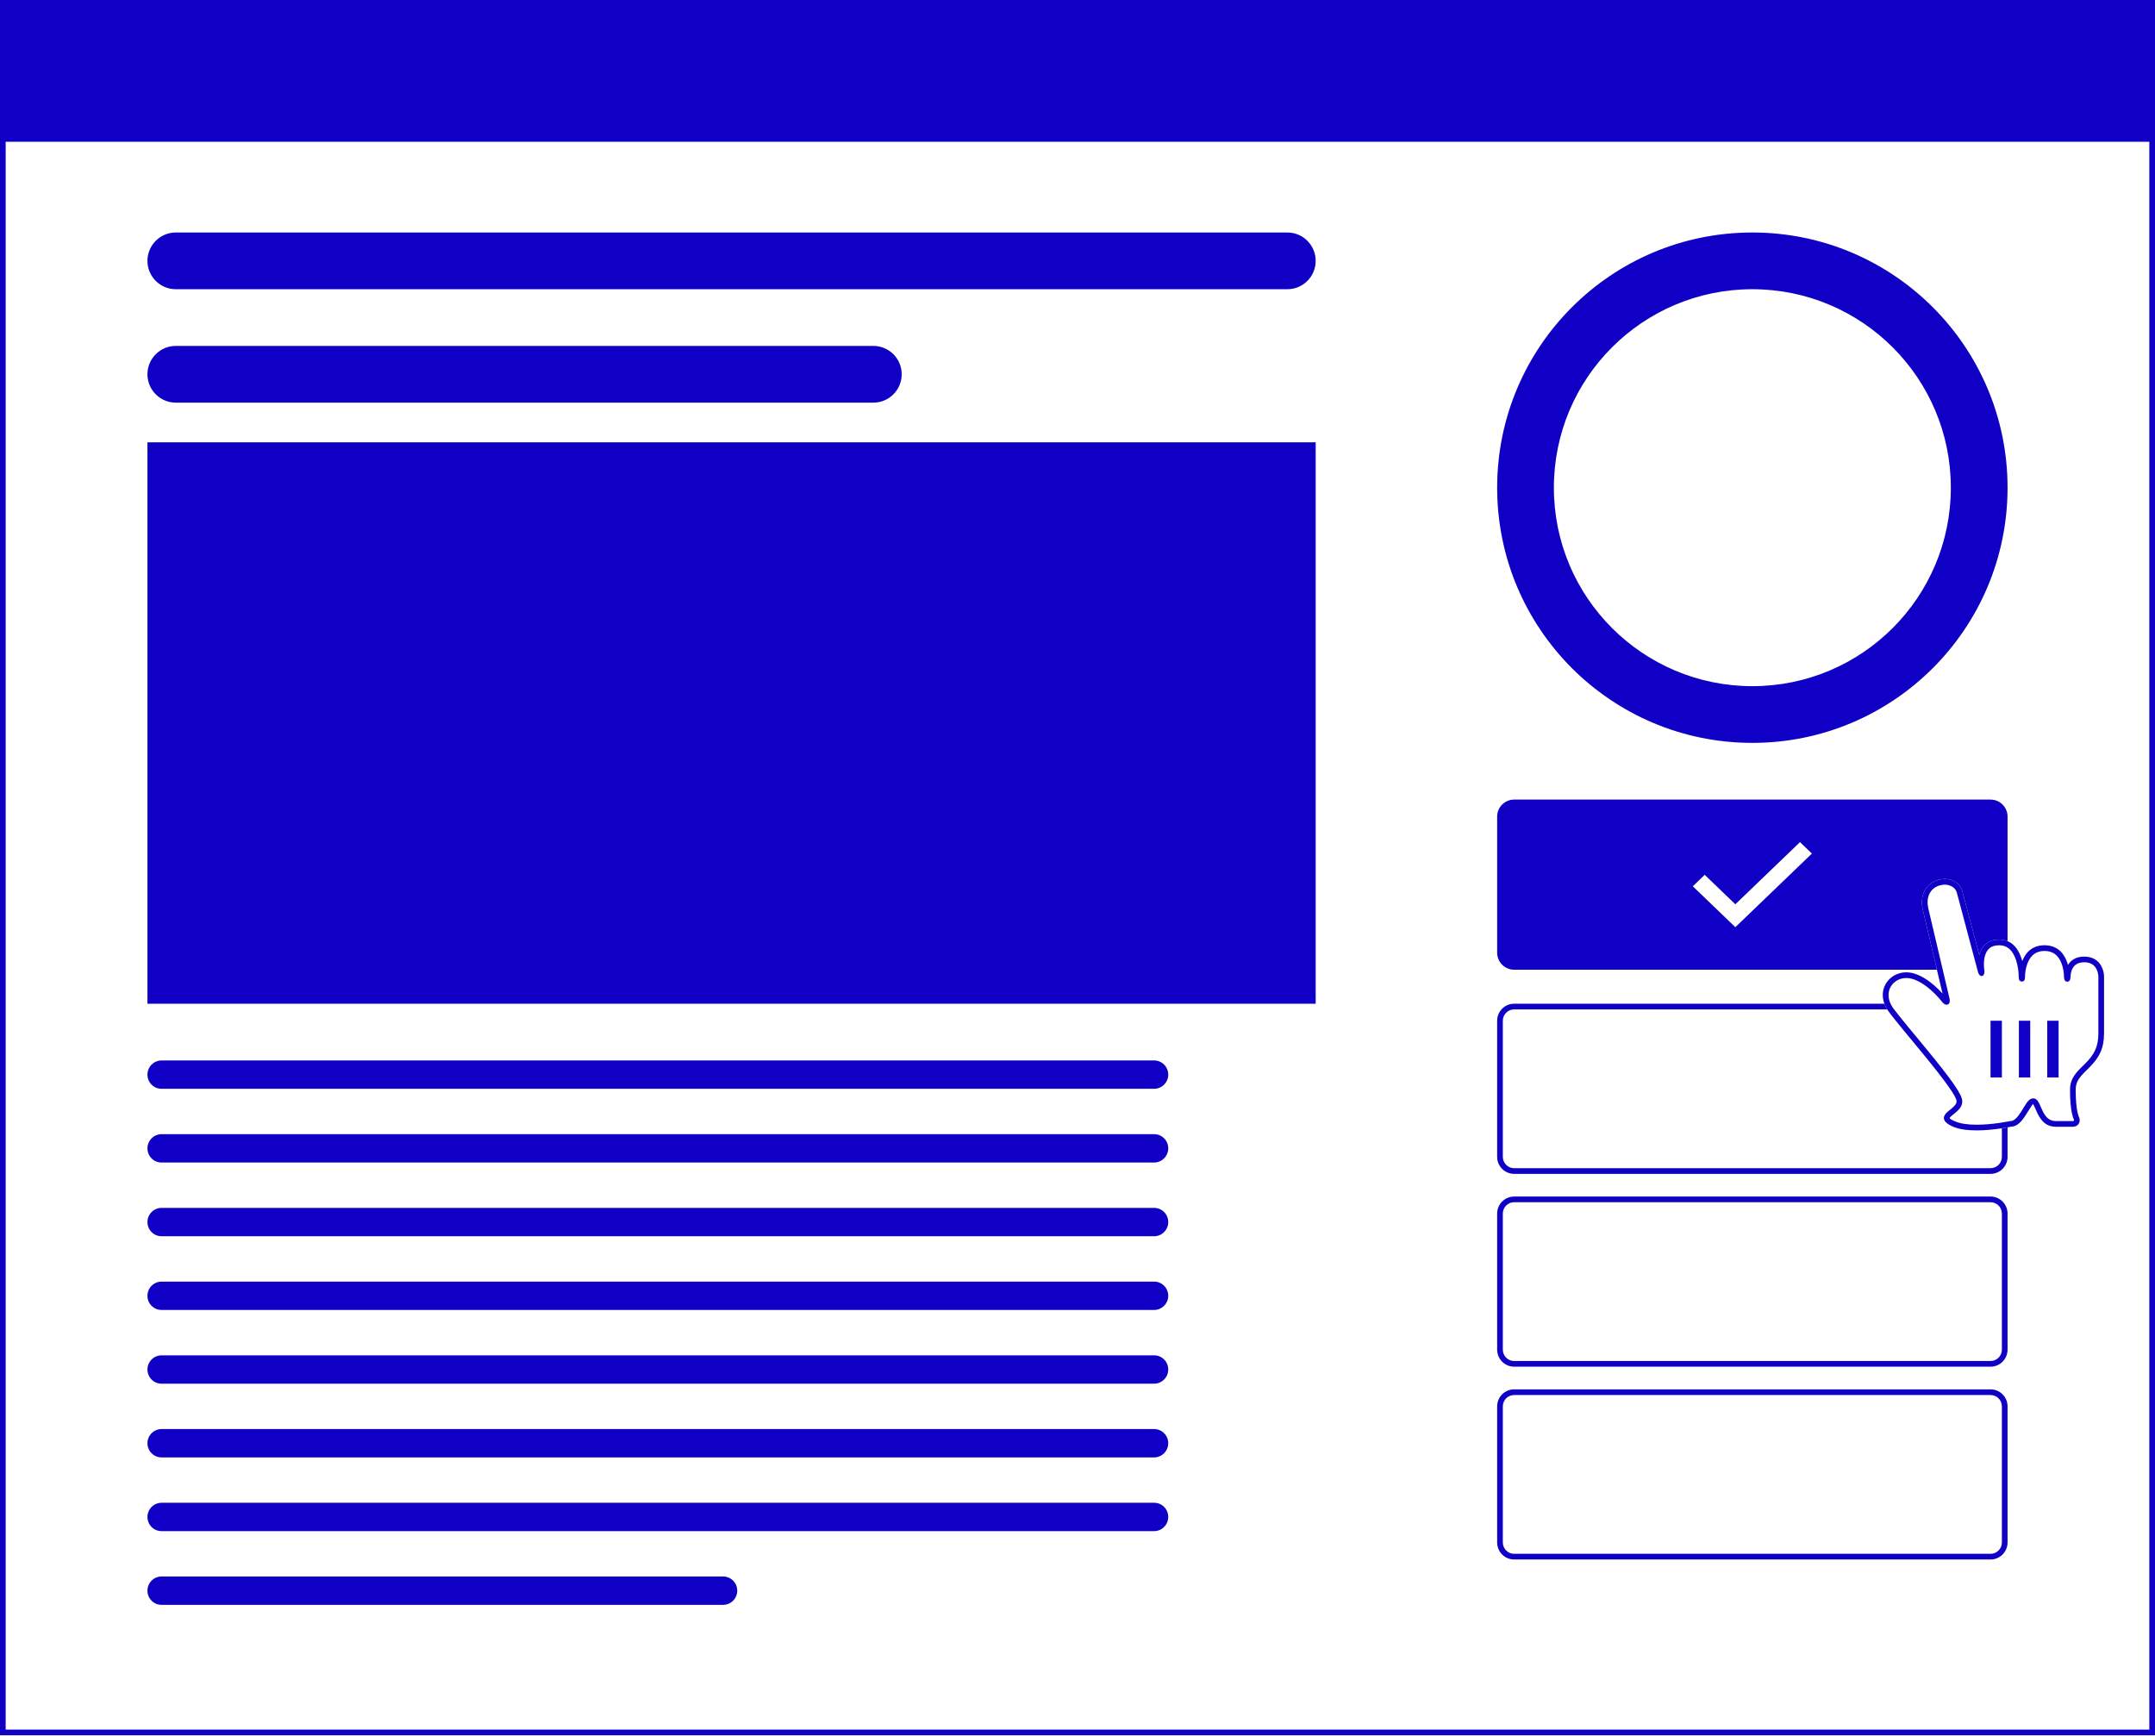
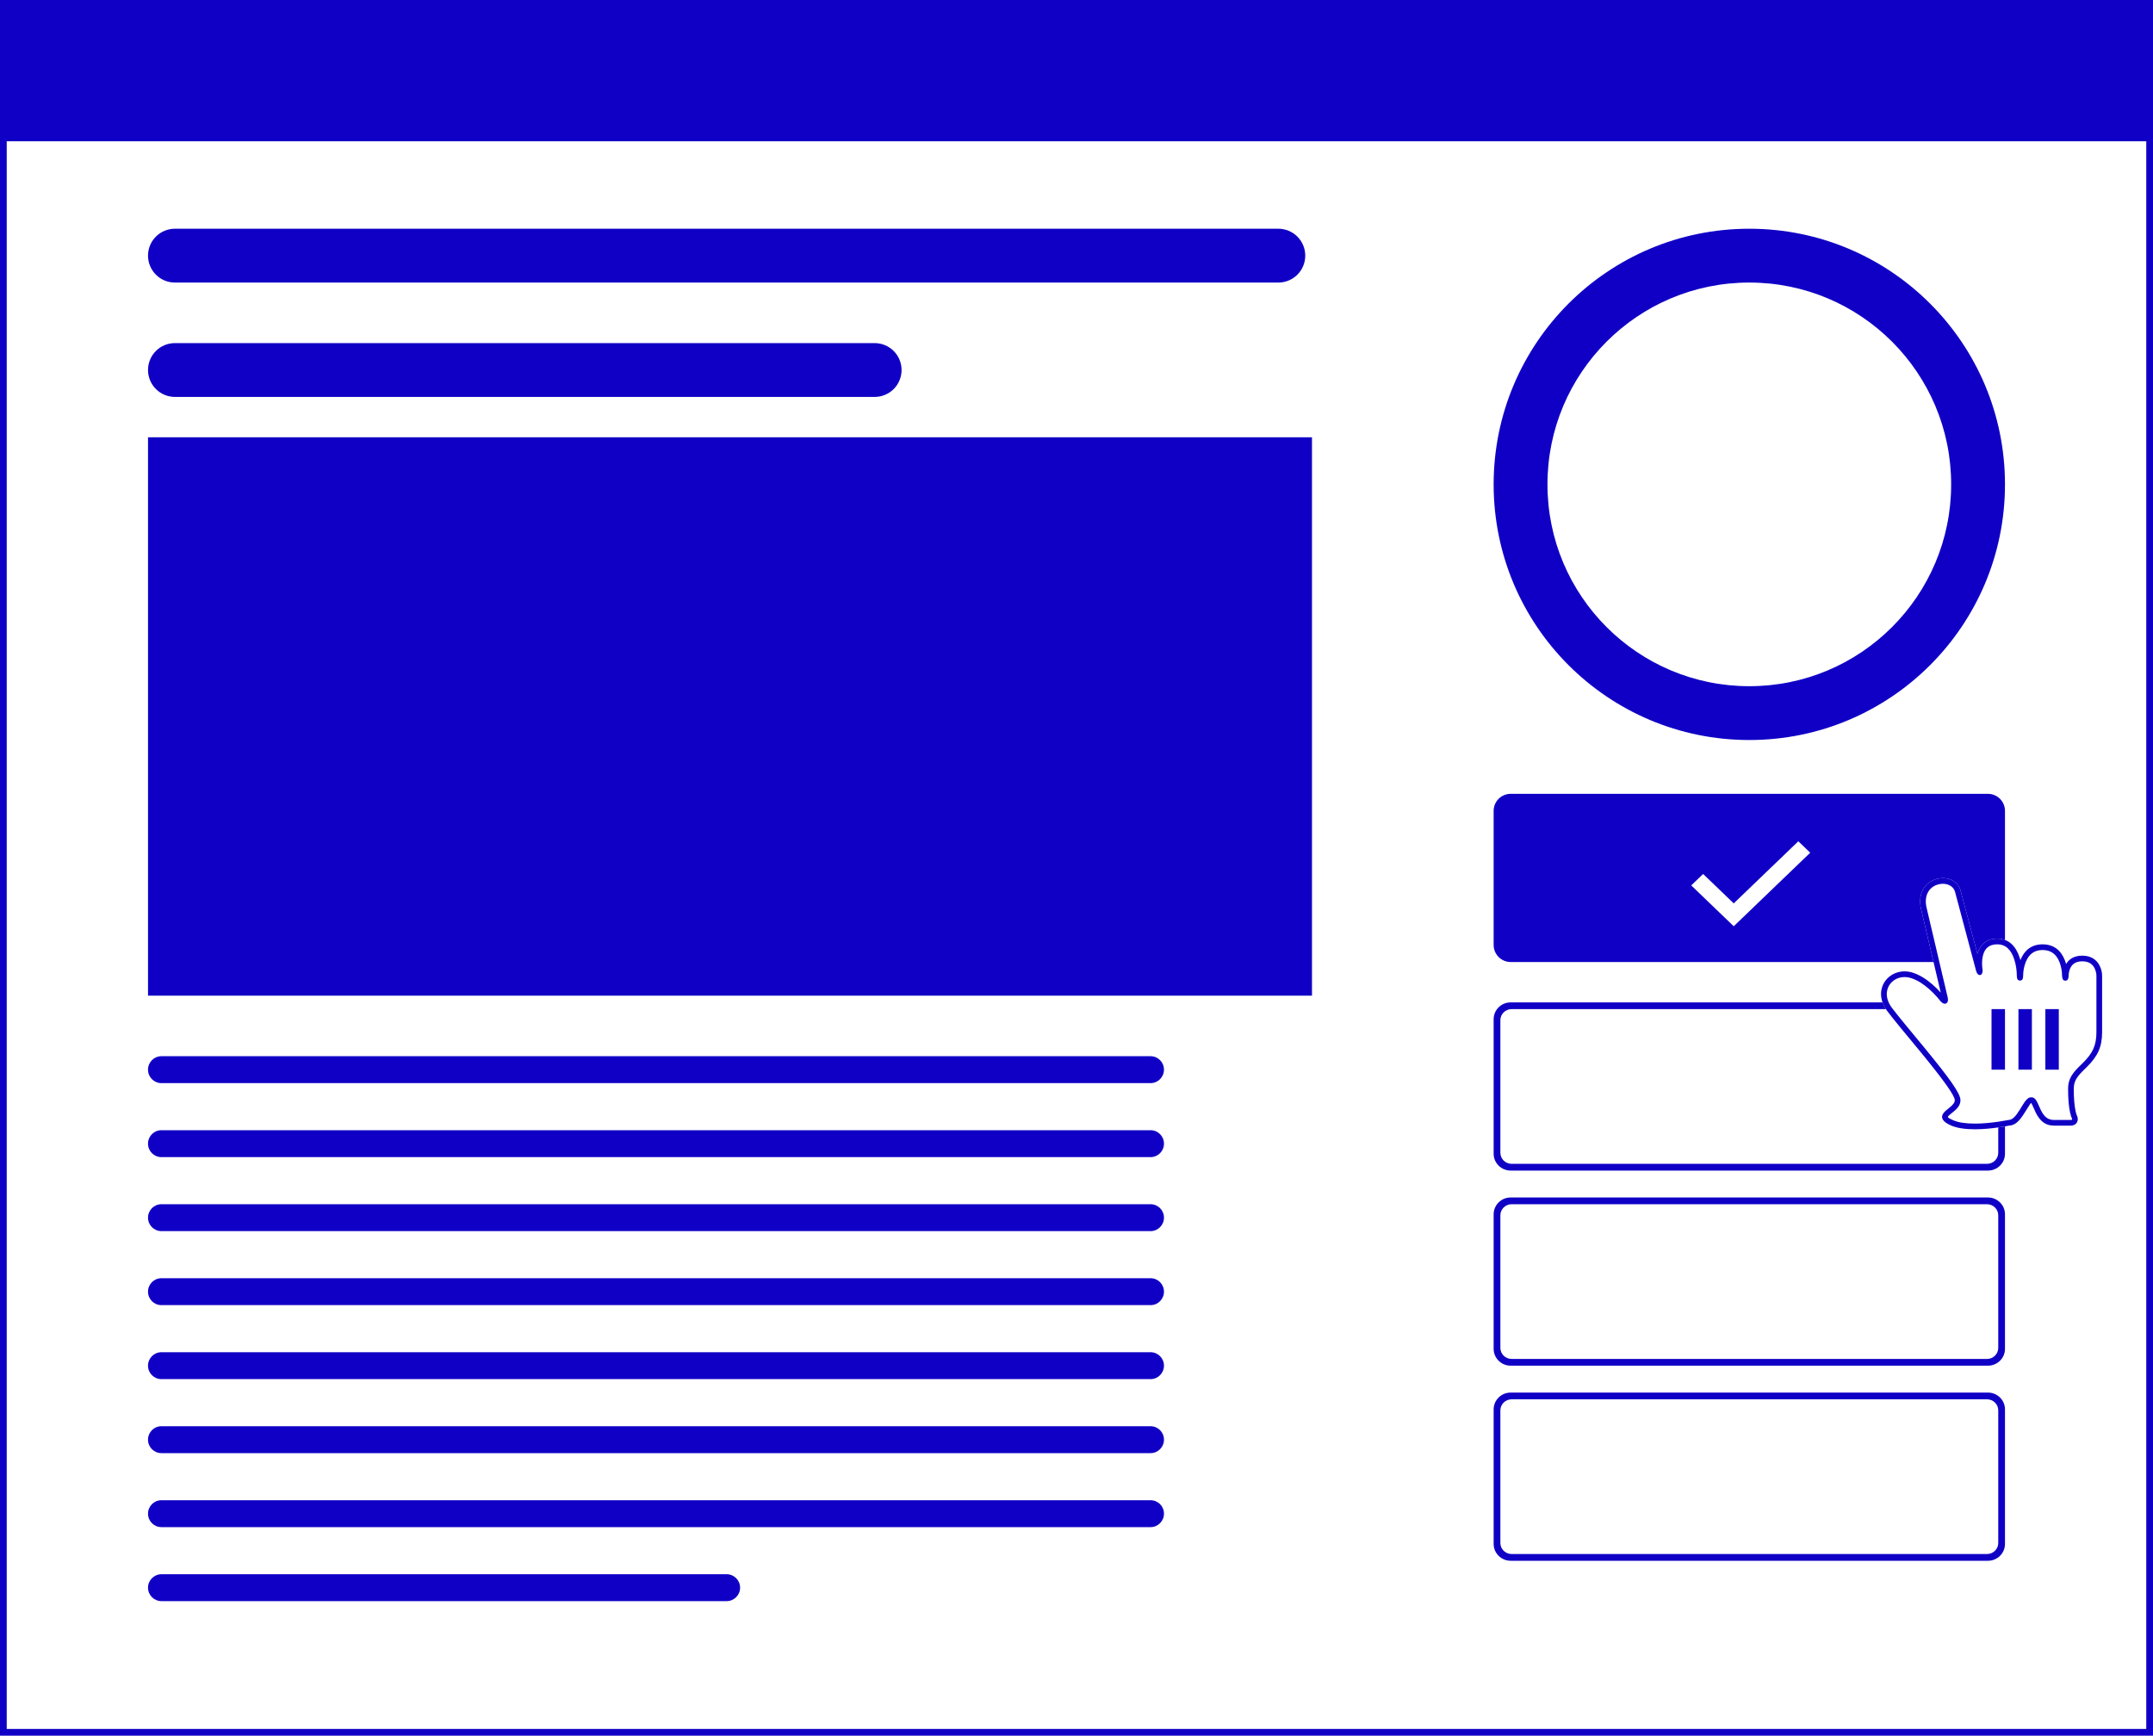
- <svg xmlns="http://www.w3.org/2000/svg" width="380" height="306" viewBox="0 0 380 306">
+ <svg xmlns="http://www.w3.org/2000/svg" width="320" height="258" viewBox="0 0 320 258">
  <g fill="#1000C5" fill-rule="evenodd">
-     <path d="M1,305 L379,305 L379,1 L1,1 L1,305 Z M0,0 L380,0 L380,306 L0,306 L0,0 Z" />
-     <path d="M26,202.5 C26,201.119 27.126,200 28.493,200 L203.507,200 C204.884,200 206,201.11 206,202.5 C206,203.881 204.874,205 203.507,205 L28.493,205 C27.116,205 26,203.89 26,202.5 Z M26,215.5 C26,214.119 27.126,213 28.493,213 L203.507,213 C204.884,213 206,214.11 206,215.5 C206,216.881 204.874,218 203.507,218 L28.493,218 C27.116,218 26,216.89 26,215.5 Z M26,228.5 C26,227.119 27.126,226 28.493,226 L203.507,226 C204.884,226 206,227.11 206,228.5 C206,229.881 204.874,231 203.507,231 L28.493,231 C27.116,231 26,229.89 26,228.5 Z M26,241.5 C26,240.119 27.126,239 28.493,239 L203.507,239 C204.884,239 206,240.11 206,241.5 C206,242.881 204.874,244 203.507,244 L28.493,244 C27.116,244 26,242.89 26,241.5 Z M26,254.5 C26,253.119 27.126,252 28.493,252 L203.507,252 C204.884,252 206,253.11 206,254.5 C206,255.881 204.874,257 203.507,257 L28.493,257 C27.116,257 26,255.89 26,254.5 Z M26,267.5 C26,266.119 27.126,265 28.493,265 L203.507,265 C204.884,265 206,266.11 206,267.5 C206,268.881 204.874,270 203.507,270 L28.493,270 C27.116,270 26,268.89 26,267.5 Z M26,280.5 C26,279.119 27.115,278 28.494,278 L127.506,278 C128.884,278 130,279.11 130,280.5 C130,281.881 128.885,283 127.506,283 L28.494,283 C27.116,283 26,281.89 26,280.5 Z M26,189.5 C26,188.119 27.126,187 28.493,187 L203.507,187 C204.884,187 206,188.11 206,189.5 C206,190.881 204.874,192 203.507,192 L28.493,192 C27.116,192 26,190.89 26,189.5 Z" />
-     <rect width="380" height="25" />
-     <rect width="206" height="99" x="26" y="78" />
-     <path d="M26 46C26 43.239 28.243 41 30.99 41L227.01 41C229.766 41 232 43.244 232 46 232 48.761 229.757 51 227.01 51L30.99 51C28.234 51 26 48.756 26 46zM26 66C26 63.239 28.239 61 30.991 61L154.009 61C156.765 61 159 63.244 159 66 159 68.761 156.761 71 154.009 71L30.991 71C28.235 71 26 68.756 26 66zM265 248L265 272C265 273.102 265.895 274 266.994 274L351.006 274C352.106 274 353 273.104 353 272L353 248C353 246.898 352.105 246 351.006 246L266.994 246C265.894 246 265 246.896 265 248zM264 248C264 246.343 265.342 245 266.994 245L351.006 245C352.659 245 354 246.347 354 248L354 272C354 273.657 352.658 275 351.006 275L266.994 275C265.341 275 264 273.653 264 272L264 248zM265 214L265 238C265 239.102 265.895 240 266.994 240L351.006 240C352.106 240 353 239.104 353 238L353 214C353 212.898 352.105 212 351.006 212L266.994 212C265.894 212 265 212.896 265 214zM264 214C264 212.343 265.342 211 266.994 211L351.006 211C352.659 211 354 212.347 354 214L354 238C354 239.657 352.658 241 351.006 241L266.994 241C265.341 241 264 239.653 264 238L264 214zM332.287 177L266.994 177C265.342 177 264 178.343 264 180L264 204C264 205.653 265.341 207 266.994 207L351.006 207C352.658 207 354 205.657 354 204L354 198.799C353.69 198.855 353.355 198.911 353 198.965L353 204C353 205.104 352.106 206 351.006 206L266.994 206C265.895 206 265 205.102 265 204L265 180C265 178.896 265.894 178 266.994 178L332.78 178C332.572 177.664 332.409 177.33 332.287 177zM354 165.969L354 144C354 142.347 352.659 141 351.006 141L266.994 141C265.342 141 264 142.343 264 144L264 168C264 169.653 265.341 171 266.994 171L341.545 171 339.024 160.288C338.523 157.78 339.635 155.873 341.607 155.216 343.445 154.603 345.419 155.32 345.998 157.061L349.022 168.402C349.449 166.732 350.578 165.69 352.515 165.69 353.064 165.69 353.558 165.786 354 165.969zM306 163.5L298.5 156.288 300.6 154.269 306 159.462 317.4 148.5 319.5 150.519 306 163.5z" />
-     <path d="M364.447 169.515C363.775 167.772 362.494 166.69 360.515 166.69 358.549 166.69 357.272 167.757 356.596 169.48 356.556 169.332 356.512 169.183 356.463 169.034 355.795 166.976 354.52 165.69 352.515 165.69 350.578 165.69 349.449 166.732 349.022 168.402L345.998 157.061C345.419 155.32 343.445 154.603 341.607 155.216 339.635 155.873 338.523 157.78 339.024 160.288L342.536 175.212C342.097 174.723 341.611 174.237 341.085 173.78 339.987 172.826 338.843 172.106 337.673 171.716 333.725 170.4 330.103 174.474 333.115 178.49 333.664 179.222 334.419 180.166 335.529 181.516 336.035 182.131 338.141 184.675 338.649 185.292 338.808 185.486 338.962 185.672 339.111 185.854 342.97 190.561 345.015 193.394 345.015 194.19 345.015 194.608 344.737 194.982 344.084 195.515 344.057 195.537 343.628 195.88 343.511 195.98 343.285 196.172 343.125 196.332 343.005 196.504 342.437 197.32 342.922 198.029 344.312 198.647 345.405 199.133 346.881 199.342 348.655 199.334 349.951 199.328 351.334 199.206 352.718 199.007 353.214 198.935 353.676 198.859 354.091 198.782 354.304 198.743 354.466 198.711 354.57 198.689 355.634 198.665 356.397 197.922 357.314 196.455 358.388 194.736 358.421 194.69 358.515 194.69 358.484 194.69 358.559 194.771 358.693 195.039 358.763 195.179 359.169 196.116 359.318 196.414 360.05 197.878 360.997 198.69 362.515 198.69L365.505 198.69C366.403 198.69 366.928 197.946 366.645 197.098 366.546 196.912 366.443 196.64 366.332 196.118 366.135 195.197 366.015 193.907 366.015 192.19 366.015 190.971 366.46 190.192 367.628 189.024 367.743 188.908 368.238 188.423 368.368 188.294 370.195 186.467 371.015 184.882 371.015 182.19L371.015 172.19C371.015 171.744 370.909 171.111 370.587 170.466 370.036 169.365 369.024 168.69 367.515 168.69 366.156 168.69 365.213 169.241 364.661 170.158 364.601 169.945 364.53 169.73 364.447 169.515zM365.505 197.69L362.515 197.69C361.449 197.69 360.792 197.127 360.212 195.966 360.08 195.702 359.673 194.764 359.587 194.591 359.294 194.005 359.001 193.69 358.515 193.69 358.064 193.69 357.728 193.98 357.341 194.526 357.215 194.704 357.088 194.903 356.91 195.196 357.038 194.985 356.575 195.75 356.466 195.925 355.711 197.133 355.131 197.69 354.515 197.69 354.321 197.72 354.15 197.755 353.91 197.799 353.507 197.873 353.058 197.948 352.575 198.017 351.234 198.21 349.894 198.328 348.65 198.334 347.005 198.341 345.656 198.15 344.718 197.733 343.818 197.333 343.733 197.209 343.826 197.076 343.886 196.99 343.992 196.883 344.158 196.742 344.262 196.654 344.68 196.32 344.717 196.29 345.586 195.579 346.015 195.003 346.015 194.19 346.015 193.017 344.091 190.351 339.884 185.22 339.735 185.038 339.581 184.851 339.421 184.656 338.912 184.038 336.806 181.494 336.301 180.881 335.201 179.542 334.453 178.607 333.915 177.89 331.537 174.719 334.276 171.638 337.357 172.664 338.386 173.007 339.423 173.66 340.429 174.535 340.979 175.013 341.484 175.526 341.932 176.039 342.2 176.346 342.388 176.582 342.484 176.712 343.196 177.571 344.019 177.15 343.772 176.1L340.001 160.076C339.602 158.079 340.429 156.662 341.923 156.164 343.28 155.712 344.663 156.215 345.04 157.348L348.775 171.358C349.074 172.478 350.029 172.311 349.916 171.151 349.901 171.061 349.887 170.961 349.872 170.82 349.802 170.165 349.812 169.455 349.955 168.802 350.251 167.448 351.023 166.69 352.515 166.69 354.009 166.69 354.964 167.653 355.512 169.343 355.851 170.387 355.964 171.453 355.961 172.182 355.973 172.374 355.984 172.492 355.997 172.578 356.005 172.634 356.014 172.681 356.028 172.726 356.043 172.775 356.043 172.775 356.084 172.857 356.157 172.987 356.157 172.987 356.504 173.11 356.873 173.005 356.873 173.005 356.957 172.866 357.001 172.78 357.001 172.78 357.017 172.73 357.031 172.684 357.04 172.637 357.048 172.581 357.061 172.496 357.072 172.382 357.082 172.234 357.079 171.594 357.188 170.723 357.516 169.875 358.051 168.487 358.994 167.69 360.515 167.69 362.036 167.69 362.979 168.487 363.514 169.875 363.841 170.723 363.95 171.594 363.946 172.192 363.962 172.396 363.978 172.514 363.996 172.604 364.009 172.667 364.024 172.721 364.046 172.774 364.123 172.958 364.237 173.095 364.507 173.107 364.794 173.12 364.924 172.976 365.008 172.786 365.032 172.733 365.048 172.678 365.062 172.614 365.082 172.524 365.099 172.405 365.114 172.253 365.111 171.846 365.181 171.365 365.394 170.906 365.752 170.136 366.404 169.69 367.515 169.69 368.631 169.69 369.306 170.14 369.693 170.914 369.832 171.193 369.924 171.498 369.975 171.803 370.005 171.985 370.015 172.122 370.015 172.19L370.015 182.19C370.015 184.581 369.317 185.931 367.661 187.586 367.536 187.712 367.041 188.197 366.921 188.316 365.583 189.655 365.015 190.649 365.015 192.19 365.015 193.973 365.141 195.333 365.354 196.328 365.474 196.891 365.602 197.253 365.709 197.455 365.757 197.629 365.701 197.69 365.505 197.69zM351 180L353 180 353 190 351 190 351 180zM356 180L358 180 358 190 356 190 356 180zM361 180L363 180 363 190 361 190 361 180zM309 121C328.33 121 344 105.33 344 86 344 66.67 328.33 51 309 51 289.67 51 274 66.67 274 86 274 105.33 289.67 121 309 121zM309 131C284.147 131 264 110.853 264 86 264 61.147 284.147 41 309 41 333.853 41 354 61.147 354 86 354 110.853 333.853 131 309 131z" />
+     <path d="M1,257 L319,257 L319,1 L1,1 L1,257 Z M0,0 L320,0 L320,258 L0,258 L0,0 Z" />
+     <path d="M22,170 C22,168.895 22.887,168 23.992,168 L171.008,168 C172.108,168 173,168.888 173,170 C173,171.105 172.113,172 171.008,172 L23.992,172 C22.892,172 22,171.112 22,170 Z M22,181 C22,179.895 22.887,179 23.992,179 L171.008,179 C172.108,179 173,179.888 173,181 C173,182.105 172.113,183 171.008,183 L23.992,183 C22.892,183 22,182.112 22,181 Z M22,192 C22,190.895 22.887,190 23.992,190 L171.008,190 C172.108,190 173,190.888 173,192 C173,193.105 172.113,194 171.008,194 L23.992,194 C22.892,194 22,193.112 22,192 Z M22,203 C22,201.895 22.887,201 23.992,201 L171.008,201 C172.108,201 173,201.888 173,203 C173,204.105 172.113,205 171.008,205 L23.992,205 C22.892,205 22,204.112 22,203 Z M22,214 C22,212.895 22.887,212 23.992,212 L171.008,212 C172.108,212 173,212.888 173,214 C173,215.105 172.113,216 171.008,216 L23.992,216 C22.892,216 22,215.112 22,214 Z M22,225 C22,223.895 22.887,223 23.992,223 L171.008,223 C172.108,223 173,223.888 173,225 C173,226.105 172.113,227 171.008,227 L23.992,227 C22.892,227 22,226.112 22,225 Z M22,236 C22,234.895 22.9,234 24.003,234 L107.997,234 C109.103,234 110,234.888 110,236 C110,237.105 109.1,238 107.997,238 L24.003,238 C22.897,238 22,237.112 22,236 Z M22,159 C22,157.895 22.887,157 23.992,157 L171.008,157 C172.108,157 173,157.888 173,159 C173,160.105 172.113,161 171.008,161 L23.992,161 C22.892,161 22,160.112 22,159 Z" />
+     <rect width="320" height="21" />
+     <rect width="173" height="83" x="22" y="65" />
+     <path d="M22 38C22 35.791 23.787 34 25.998 34L190.002 34C192.21 34 194 35.795 194 38 194 40.209 192.213 42 190.002 42L25.998 42C23.79 42 22 40.205 22 38zM22 55C22 52.791 23.782 51 26.003 51L129.997 51C132.208 51 134 52.795 134 55 134 57.209 132.218 59 129.997 59L26.003 59C23.792 59 22 57.205 22 55zM222 209.5C222 208.119 223.133 207 224.529 207L295.471 207C296.868 207 298 208.123 298 209.5L298 229.5C298 230.881 296.867 232 295.471 232L224.529 232C223.132 232 222 230.877 222 229.5L222 209.5zM223 209.643L223 229.357C223 230.263 223.753 231 224.677 231L295.323 231C296.248 231 297 230.264 297 229.357L297 209.643C297 208.737 296.247 208 295.323 208L224.677 208C223.752 208 223 208.736 223 209.643zM222 180.5C222 179.119 223.133 178 224.529 178L295.471 178C296.868 178 298 179.123 298 180.5L298 200.5C298 201.881 296.867 203 295.471 203L224.529 203C223.132 203 222 201.877 222 200.5L222 180.5zM223 180.643L223 200.357C223 201.263 223.753 202 224.677 202L295.323 202C296.248 202 297 201.264 297 200.357L297 180.643C297 179.737 296.247 179 295.323 179L224.677 179C223.752 179 223 179.736 223 180.643zM279.802 149L224.529 149C223.133 149 222 150.119 222 151.5L222 171.5C222 172.877 223.132 174 224.529 174L295.471 174C296.867 174 298 172.881 298 171.5L298 167.429C297.699 167.482 297.372 167.535 297.025 167.585 297.017 167.586 297.008 167.587 297 167.588L297 171.357C297 172.264 296.248 173 295.323 173L224.677 173C223.753 173 223 172.263 223 171.357L223 151.643C223 150.736 223.752 150 224.677 150L280.302 150C280.084 149.664 279.918 149.329 279.802 149zM298 139.722L298 120.535C298 119.139 296.868 118 295.471 118L224.529 118C223.133 118 222 119.135 222 120.535L222 140.465C222 141.861 223.132 143 224.529 143L287.381 143 285.494 134.979C285.072 132.867 286.009 131.261 287.669 130.708 289.217 130.192 290.879 130.796 291.367 132.262L293.913 141.812C294.273 140.406 295.223 139.528 296.855 139.528 297.274 139.528 297.655 139.595 298 139.722zM257.684 137.684L251.368 131.611 253.137 129.911 257.684 134.283 267.284 125.053 269.053 126.753 257.684 137.684z" />
+     <path d="M306.903 142.749C306.337 141.282 305.258 140.371 303.591 140.371 301.936 140.371 300.86 141.269 300.291 142.72 300.257 142.595 300.22 142.47 300.18 142.345 299.617 140.611 298.544 139.528 296.855 139.528 295.223 139.528 294.273 140.406 293.913 141.812L291.367 132.262C290.879 130.796 289.217 130.192 287.669 130.708 286.009 131.261 285.072 132.867 285.494 134.979L288.451 147.547C288.082 147.135 287.672 146.726 287.229 146.341 286.305 145.538 285.342 144.931 284.356 144.603 281.031 143.494 277.981 146.926 280.518 150.307 280.98 150.924 281.616 151.719 282.55 152.855 282.976 153.374 284.75 155.516 285.178 156.035 285.312 156.198 285.441 156.356 285.567 156.509 288.817 160.472 290.539 162.858 290.539 163.528 290.539 163.881 290.305 164.195 289.755 164.644 289.732 164.663 289.371 164.951 289.272 165.036 289.082 165.197 288.947 165.333 288.846 165.477 288.368 166.164 288.777 166.762 289.947 167.282 290.867 167.691 292.11 167.867 293.604 167.86 294.695 167.855 295.86 167.752 297.025 167.585 297.444 167.525 297.832 167.46 298.182 167.396 298.361 167.363 298.498 167.336 298.585 167.317 299.481 167.297 300.124 166.671 300.896 165.436 301.8 163.989 301.828 163.95 301.907 163.95 301.881 163.95 301.944 164.018 302.057 164.243 302.116 164.361 302.458 165.15 302.583 165.401 303.2 166.634 303.998 167.318 305.276 167.318L307.794 167.318C308.55 167.318 308.992 166.691 308.754 165.977 308.671 165.821 308.584 165.592 308.49 165.152 308.324 164.376 308.223 163.29 308.223 161.844 308.223 160.818 308.598 160.162 309.582 159.178 309.679 159.081 310.096 158.672 310.205 158.563 311.743 157.025 312.434 155.69 312.434 153.423L312.434 145.002C312.434 144.627 312.345 144.093 312.073 143.551 311.61 142.623 310.757 142.055 309.486 142.055 308.342 142.055 307.548 142.518 307.083 143.291 307.032 143.112 306.973 142.931 306.903 142.749zM307.794 166.476L305.276 166.476C304.378 166.476 303.825 166.002 303.336 165.024 303.225 164.801 302.883 164.012 302.81 163.866 302.563 163.372 302.317 163.107 301.907 163.107 301.528 163.107 301.245 163.352 300.919 163.811 300.813 163.961 300.706 164.129 300.556 164.375 300.664 164.198 300.274 164.843 300.182 164.99 299.546 166.007 299.057 166.476 298.539 166.476 298.375 166.501 298.232 166.53 298.029 166.568 297.69 166.63 297.312 166.693 296.906 166.751 295.776 166.914 294.648 167.013 293.6 167.018 292.215 167.024 291.079 166.863 290.289 166.512 289.531 166.175 289.459 166.071 289.538 165.959 289.588 165.886 289.678 165.796 289.817 165.678 289.905 165.603 290.257 165.322 290.288 165.296 291.02 164.698 291.381 164.213 291.381 163.528 291.381 162.54 289.761 160.296 286.218 155.975 286.092 155.821 285.963 155.664 285.828 155.5 285.4 154.979 283.626 152.837 283.201 152.32 282.274 151.193 281.644 150.406 281.191 149.802 279.189 147.132 281.496 144.537 284.09 145.402 284.957 145.69 285.83 146.24 286.677 146.977 287.14 147.379 287.565 147.811 287.943 148.244 288.168 148.502 288.327 148.701 288.407 148.811 289.008 149.533 289.7 149.179 289.492 148.295L286.317 134.8C285.981 133.119 286.677 131.926 287.935 131.507 289.078 131.126 290.242 131.549 290.56 132.504L293.706 144.301C293.957 145.245 294.761 145.104 294.666 144.127 294.654 144.052 294.641 143.967 294.629 143.849 294.57 143.297 294.578 142.699 294.699 142.149 294.948 141.009 295.598 140.371 296.855 140.371 298.113 140.371 298.917 141.181 299.379 142.605 299.664 143.484 299.759 144.382 299.756 144.995 299.766 145.157 299.776 145.256 299.787 145.328 299.794 145.376 299.802 145.416 299.813 145.454 299.825 145.495 299.825 145.495 299.86 145.564 299.922 145.673 299.922 145.673 300.214 145.777 300.525 145.688 300.525 145.688 300.595 145.571 300.633 145.499 300.633 145.499 300.646 145.457 300.657 145.418 300.665 145.379 300.672 145.331 300.683 145.26 300.692 145.164 300.701 145.039 300.698 144.5 300.79 143.767 301.066 143.052 301.516 141.884 302.311 141.213 303.591 141.213 304.872 141.213 305.666 141.884 306.117 143.052 306.393 143.767 306.485 144.5 306.481 145.004 306.494 145.175 306.507 145.275 306.523 145.351 306.534 145.404 306.546 145.449 306.565 145.494 306.63 145.649 306.726 145.764 306.953 145.774 307.195 145.785 307.304 145.664 307.375 145.504 307.395 145.459 307.409 145.413 307.421 145.359 307.437 145.283 307.451 145.183 307.465 145.055 307.462 144.712 307.521 144.308 307.701 143.921 308.002 143.273 308.55 142.897 309.486 142.897 310.426 142.897 310.994 143.276 311.32 143.927 311.438 144.163 311.515 144.419 311.558 144.677 311.583 144.83 311.591 144.945 311.591 145.002L311.591 153.423C311.591 155.437 311.003 156.574 309.609 157.968 309.504 158.073 309.087 158.481 308.986 158.582 307.859 159.709 307.381 160.547 307.381 161.844 307.381 163.346 307.487 164.491 307.666 165.329 307.768 165.803 307.875 166.108 307.965 166.278 308.006 166.424 307.959 166.476 307.794 166.476zM296 150L298 150 298 159 296 159 296 150zM300 150L302 150 302 159 300 159 300 150zM304 150L306 150 306 159 304 159 304 150zM260 102C276.569 102 290 88.569 290 72 290 55.431 276.569 42 260 42 243.431 42 230 55.431 230 72 230 88.569 243.431 102 260 102zM260 110C239.013 110 222 92.987 222 72 222 51.013 239.013 34 260 34 280.987 34 298 51.013 298 72 298 92.987 280.987 110 260 110z" />
  </g>
</svg>
